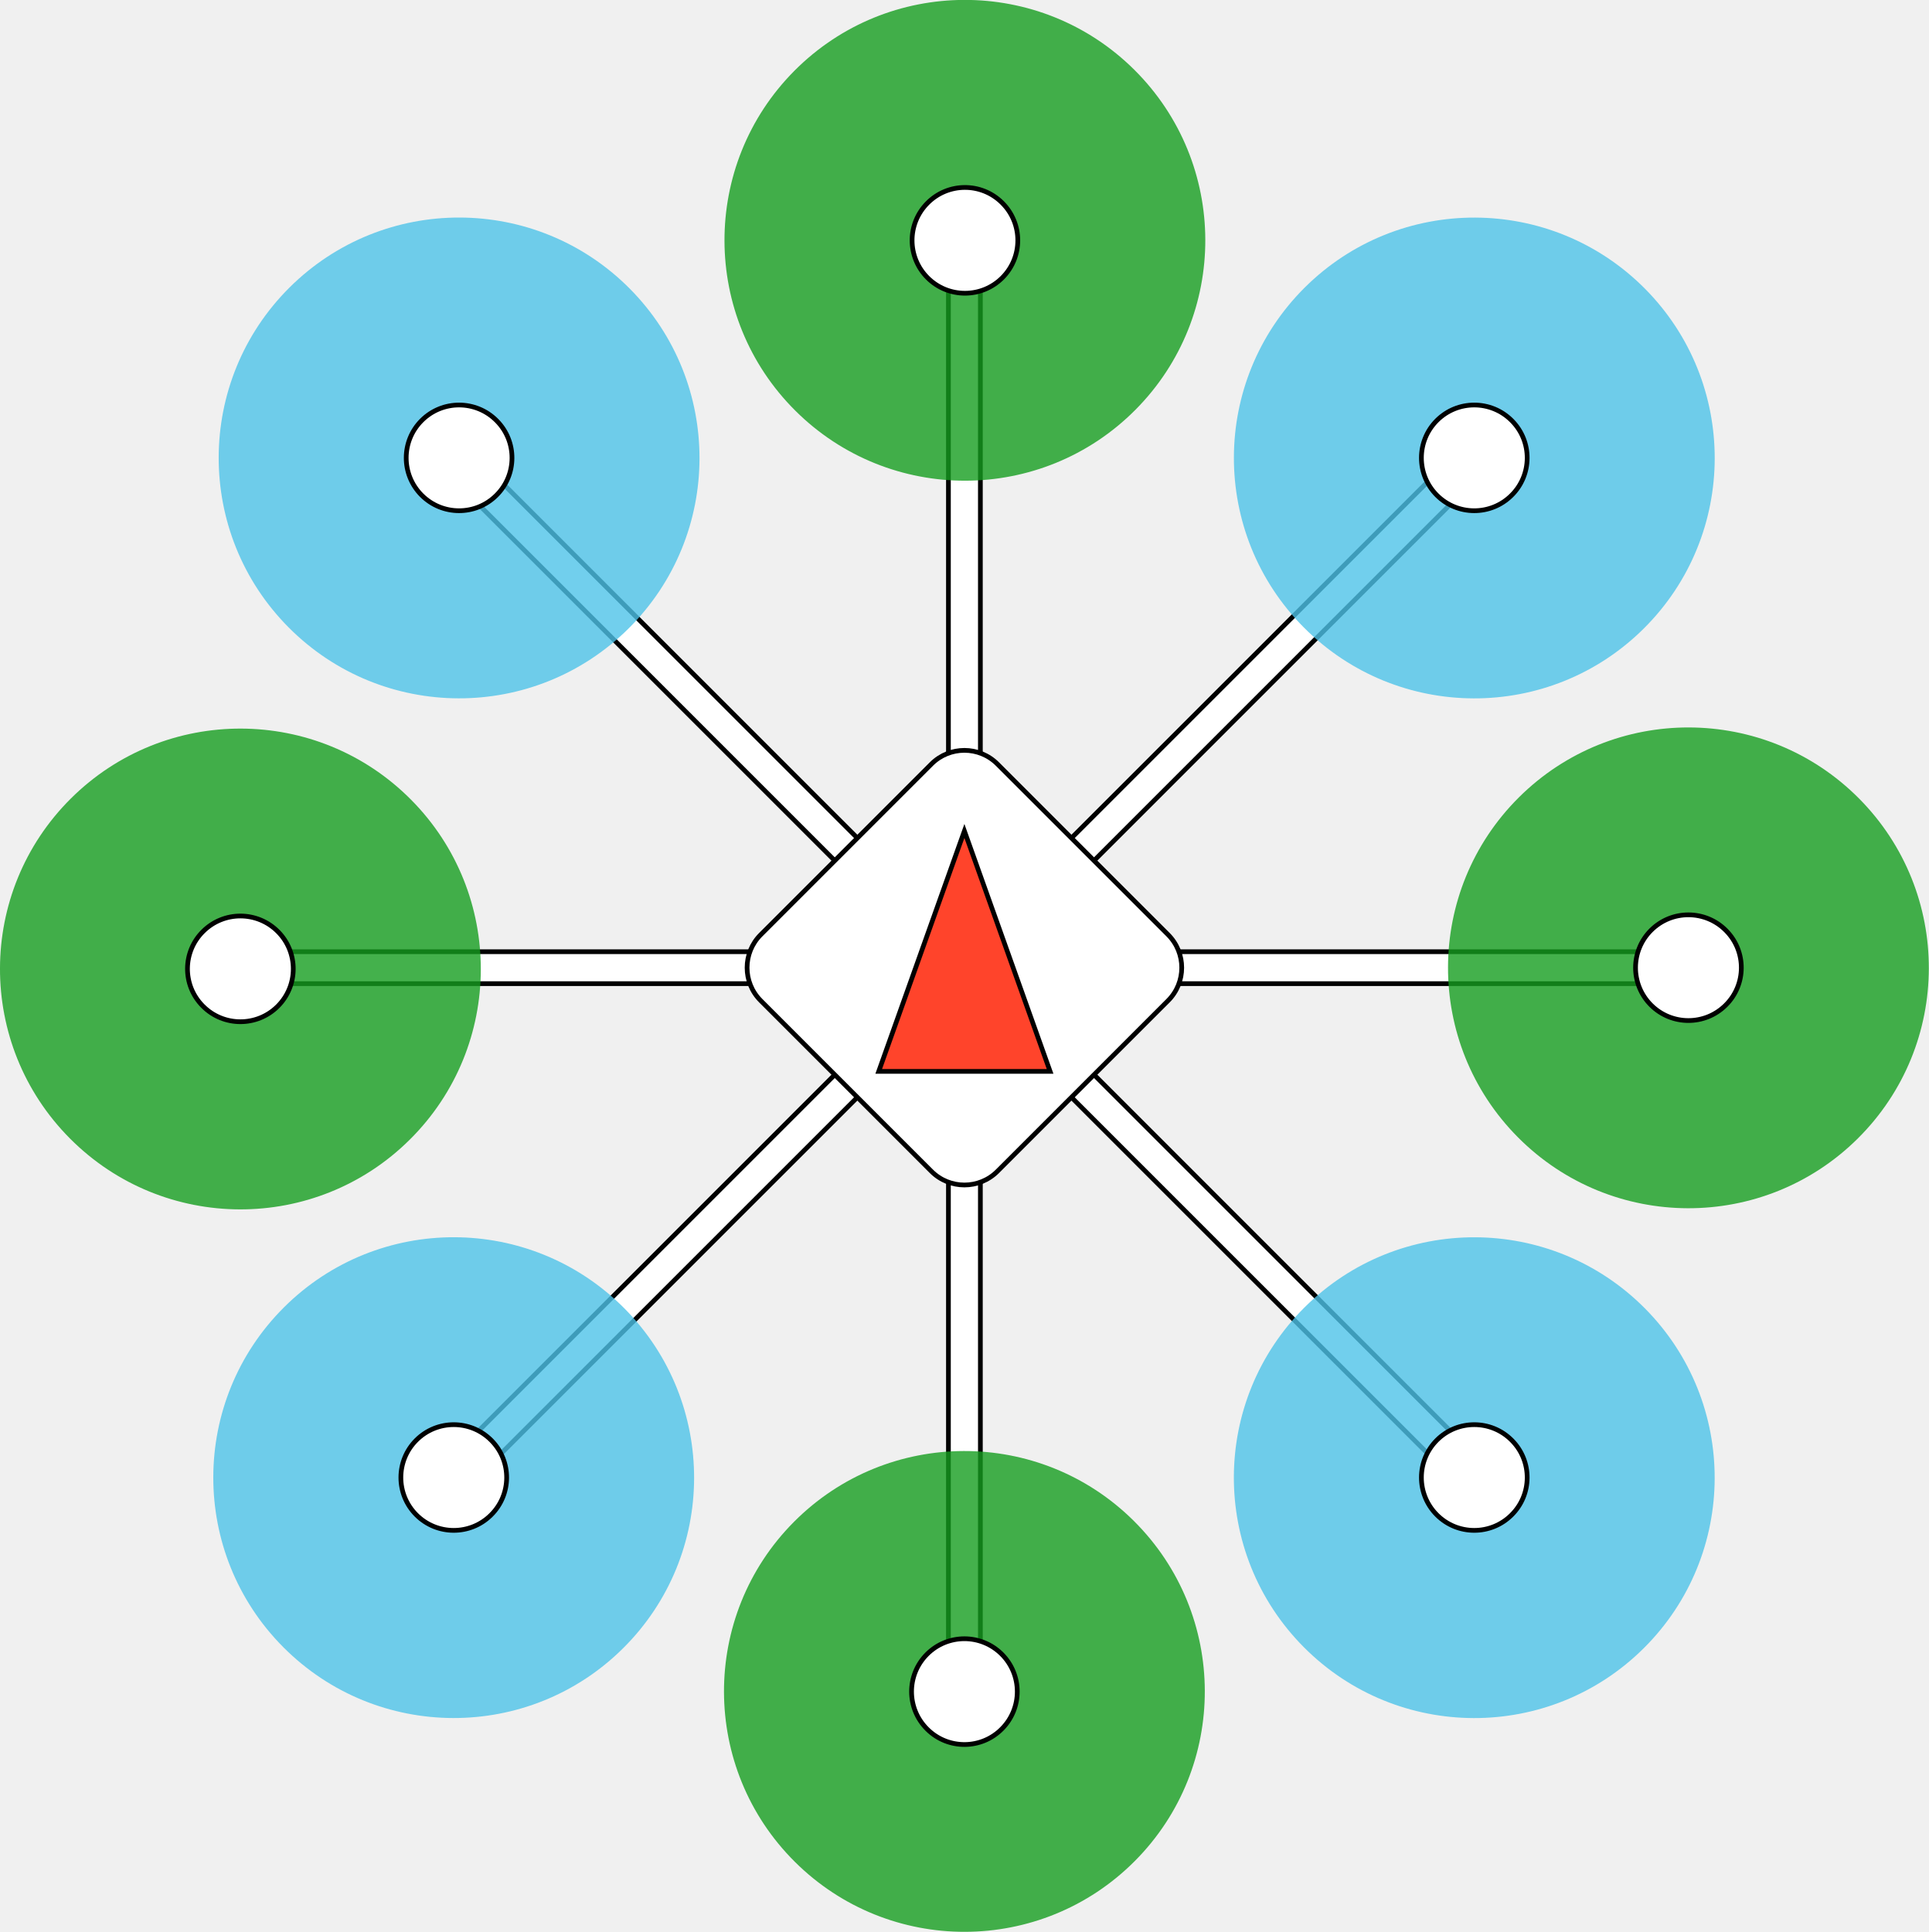
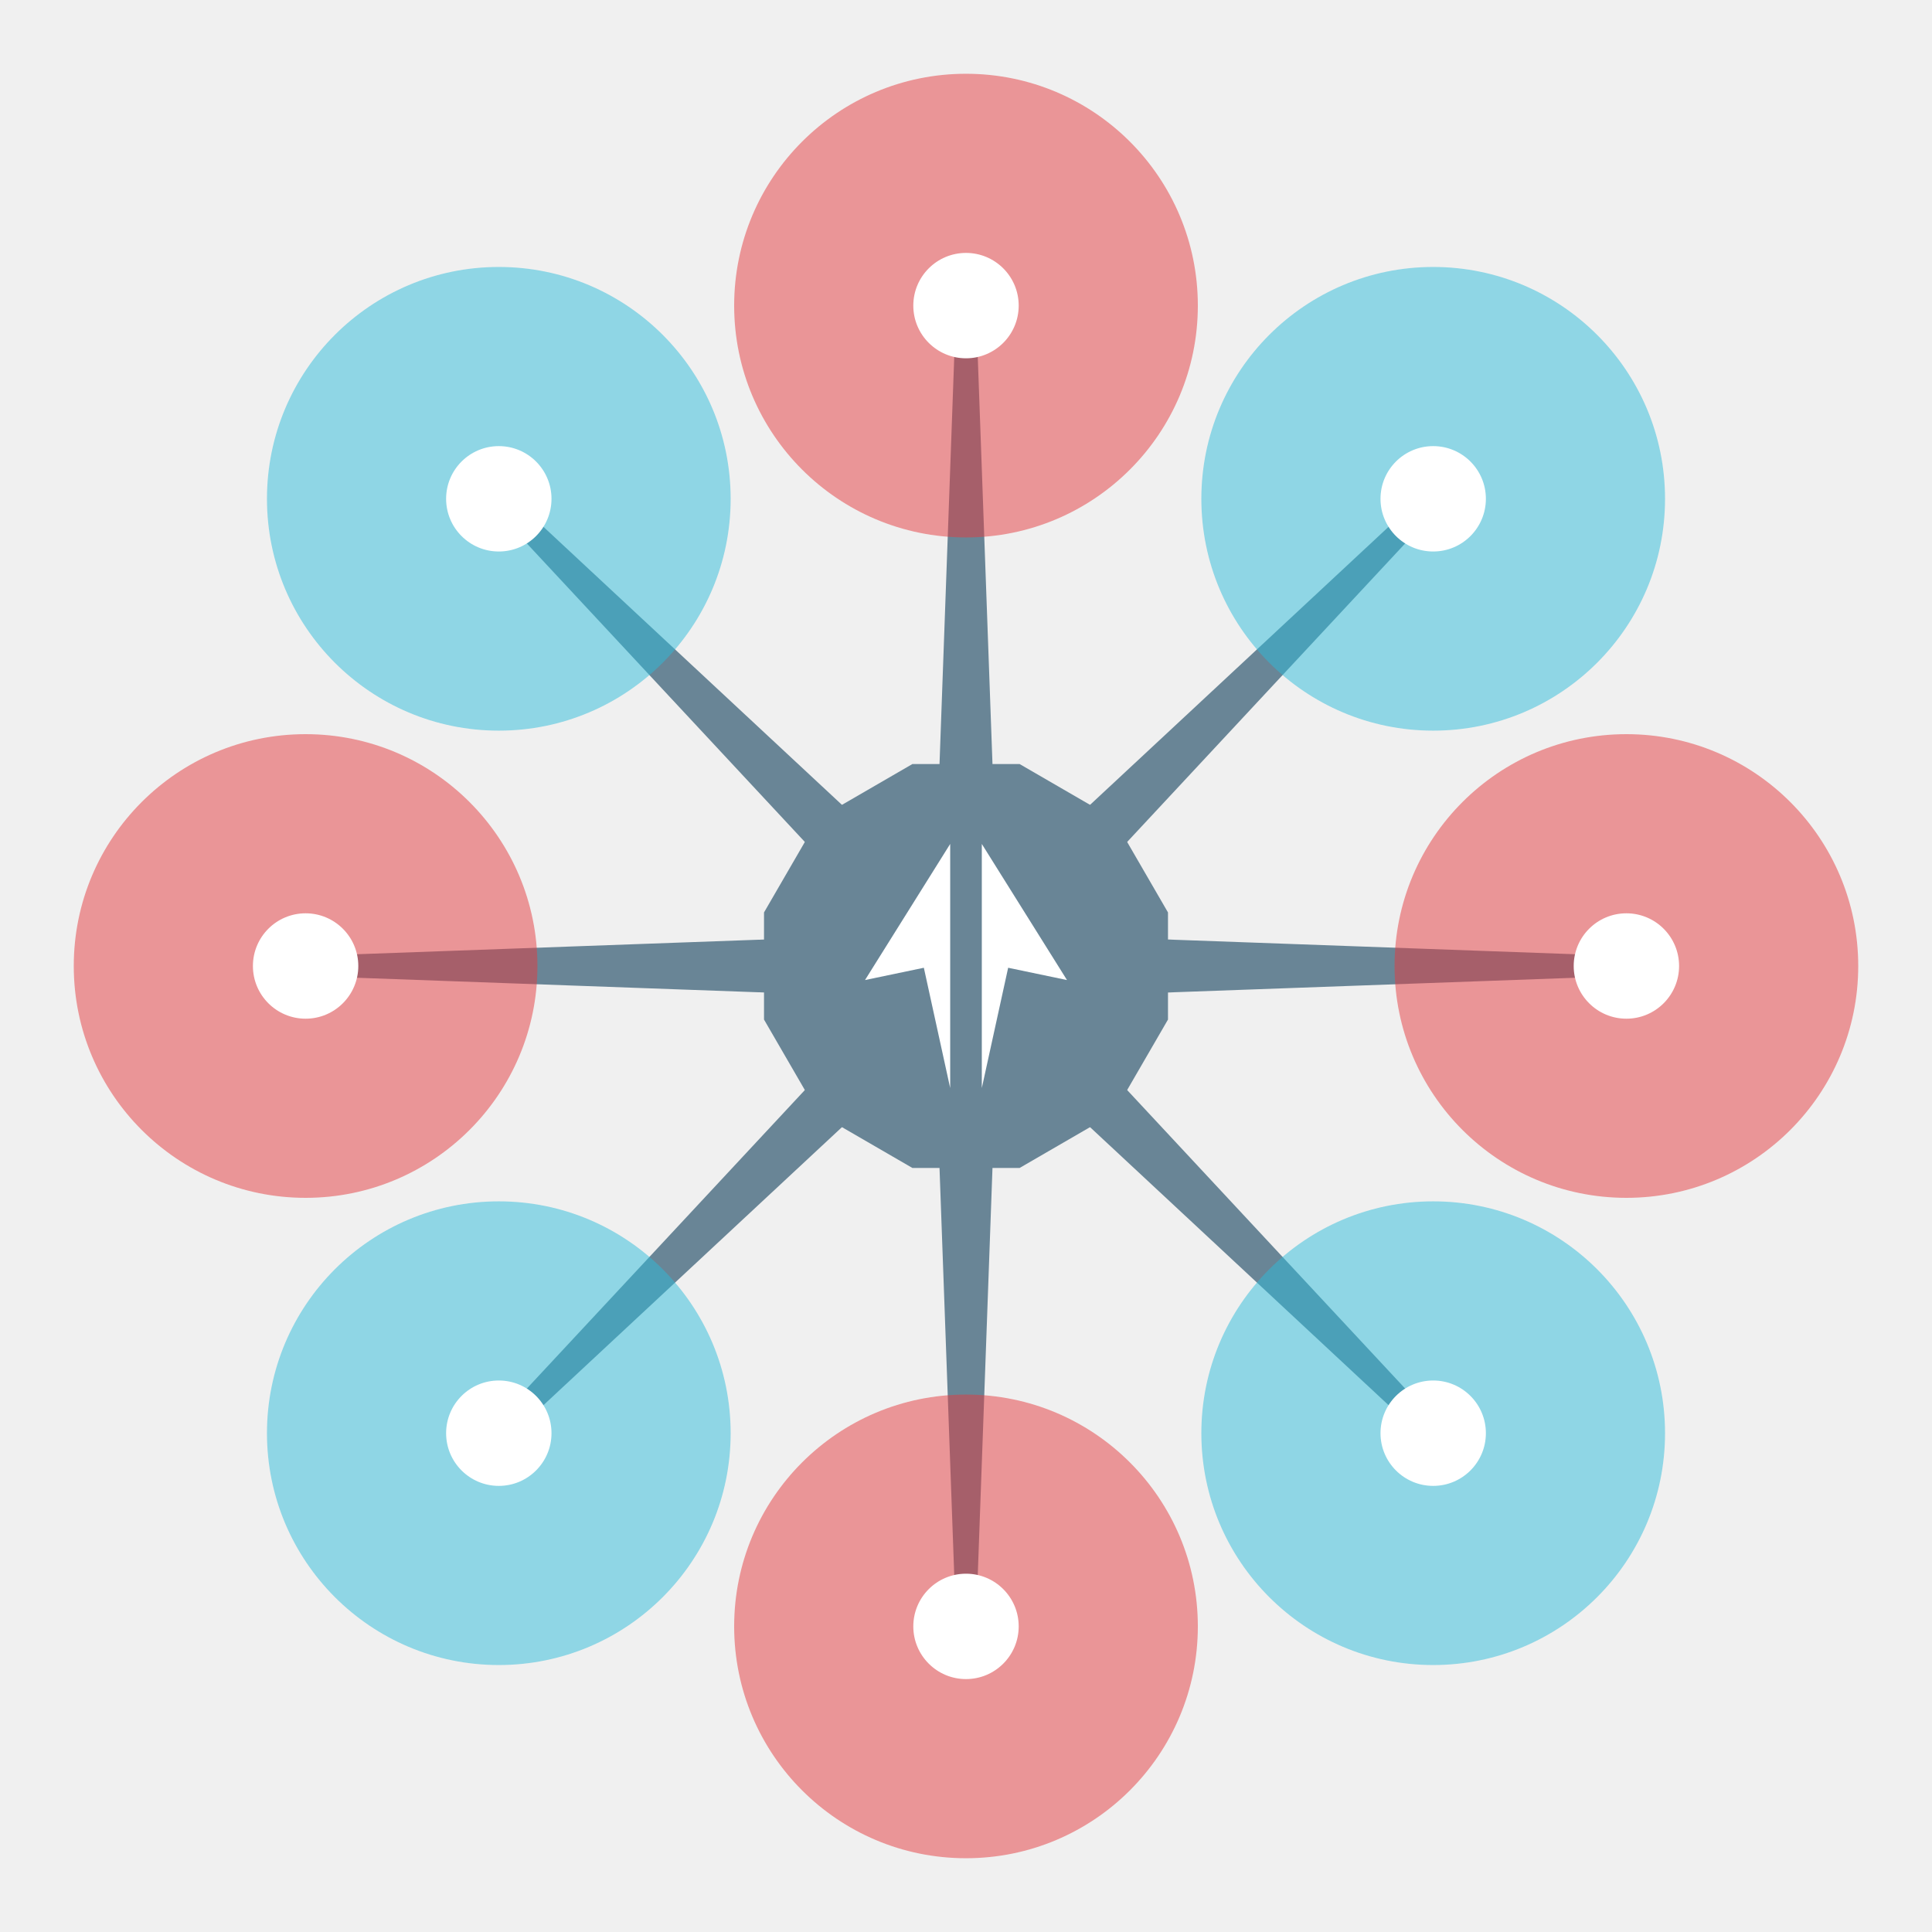
- <svg xmlns="http://www.w3.org/2000/svg" version="1.1" id="draw" x="0px" y="0px" viewBox="0 0 409.161 409.857" enable-background="new 0 0 409.161 409.857" xml:space="preserve">
-   <rect x="201.192" y="51.713" fill="#FFFFFF" stroke="#000000" stroke-miterlimit="10" width="6.777" height="307.144" />
-   <rect x="50.999" y="201.896" fill="#FFFFFF" stroke="#000000" stroke-miterlimit="10" width="307.161" height="6.777" />
-   <rect x="51.009" y="201.897" transform="matrix(0.7071 -0.7071 0.7071 0.7071 -85.2384 204.7872)" fill="#FFFFFF" stroke="#000000" stroke-miterlimit="10" width="307.144" height="6.777" />
-   <rect x="201.192" y="51.704" transform="matrix(0.7071 -0.7071 0.7071 0.7071 -85.2376 204.7867)" fill="#FFFFFF" stroke="#000000" stroke-miterlimit="10" width="6.777" height="307.161" />
-   <path fill="#FFFFFF" stroke="#000000" stroke-miterlimit="10" d="M247.781,212.289l-36.195,36.195  c-3.869,3.869-10.141,3.869-14.009,0l-36.195-36.195c-3.869-3.869-3.869-10.141,0-14.009l36.195-36.195  c3.869-3.869,10.141-3.869,14.009,0l36.195,36.195C251.649,202.149,251.649,208.421,247.781,212.289z" />
-   <polygon fill="#FF442B" stroke="#000000" stroke-miterlimit="10" points="186.403,227.285 204.58,176.285 222.758,227.285 " />
-   <g opacity="0.8">
-     <ellipse transform="matrix(0.7091 -0.7051 0.7051 0.7091 -40.5618 312.2855)" fill="#159E1F" cx="358.165" cy="205.298" rx="50.993" ry="51.004" />
+ <svg xmlns="http://www.w3.org/2000/svg" version="1.1" id="图层_1" x="0px" y="0px" viewBox="0 0 220 220" enable-background="new 0 0 220 220" xml:space="preserve">
+   <g>
+     <path fill="#698596" d="M110,104L110,104c-2,0-3.5-1.6-3.5-3.6l2.3-63.6h2.4l2.3,63.6C113.5,102.4,112,104,110,104z" />
+     <circle opacity="0.5" fill="#E43A3D" cx="110" cy="34.8" r="26.4" />
+     <circle fill="#FFFFFF" cx="110" cy="34.8" r="6" />
+     <path fill="#698596" d="M105.8,105.8L105.8,105.8c-1.4,1.4-3.7,1.4-5-0.1L57.4,59.1l1.7-1.7l46.6,43.4   C107.1,102.1,107.1,104.4,105.8,105.8z" />
+     <circle opacity="0.5" fill="#2EBBD9" cx="56.8" cy="56.8" r="26.4" />
+     <circle fill="#FFFFFF" cx="56.8" cy="56.8" r="6" />
+     <path fill="#698596" d="M104,110L104,110c0,2-1.6,3.5-3.6,3.5l-63.6-2.3v-2.4l63.6-2.3C102.4,106.5,104,108,104,110z" />
+     <circle opacity="0.5" fill="#E43A3D" cx="34.8" cy="110" r="26.4" />
+     <circle fill="#FFFFFF" cx="34.8" cy="110" r="6" />
+     <path fill="#698596" d="M105.8,114.2L105.8,114.2c1.4,1.4,1.4,3.7-0.1,5l-46.6,43.4l-1.7-1.7l43.4-46.6   C102.1,112.9,104.4,112.9,105.8,114.2z" />
+     <circle opacity="0.5" fill="#2EBBD9" cx="56.8" cy="163.2" r="26.4" />
+     <circle fill="#FFFFFF" cx="56.8" cy="163.2" r="6" />
+     <path fill="#698596" d="M110,116L110,116c2,0,3.5,1.6,3.5,3.6l-2.3,63.6h-2.4l-2.3-63.6C106.5,117.6,108,116,110,116z" />
+     <circle opacity="0.5" fill="#E43A3D" cx="110" cy="185.2" r="26.4" />
+     <circle fill="#FFFFFF" cx="110" cy="185.2" r="6" />
+     <path fill="#698596" d="M114.2,114.2L114.2,114.2c1.4-1.4,3.7-1.4,5,0.1l43.4,46.6l-1.7,1.7l-46.6-43.4   C112.9,117.9,112.9,115.6,114.2,114.2z" />
+     <circle opacity="0.5" fill="#2EBBD9" cx="163.2" cy="163.2" r="26.4" />
+     <circle fill="#FFFFFF" cx="163.2" cy="163.2" r="6" />
+     <path fill="#698596" d="M116,110L116,110c0-2,1.6-3.5,3.6-3.5l63.6,2.3v2.4l-63.6,2.3C117.6,113.5,116,112,116,110z" />
+     <circle opacity="0.5" fill="#E43A3D" cx="185.2" cy="110" r="26.4" />
+     <circle fill="#FFFFFF" cx="185.2" cy="110" r="6" />
+     <path fill="#698596" d="M114.2,105.8L114.2,105.8c-1.4-1.4-1.4-3.7,0.1-5l46.6-43.4l1.7,1.7l-43.4,46.6   C117.9,107.1,115.6,107.1,114.2,105.8z" />
+     <circle opacity="0.5" fill="#2EBBD9" cx="163.2" cy="56.8" r="26.4" />
+     <circle fill="#FFFFFF" cx="163.2" cy="56.8" r="6" />
+     <polygon fill="#698596" points="103.9,133 93.2,126.8 87,116.1 87,103.9 93.2,93.2 103.9,87 116.1,87 126.8,93.2 133,103.9    133,116.1 126.8,126.8 116.1,133  " />
+     <g>
+       <polygon fill="#FFFFFF" points="105.2,110.2 108.2,123.9 108.2,96.1 98.5,111.6   " />
+       <polygon fill="#FFFFFF" points="111.8,96.1 111.8,123.9 114.8,110.2 121.5,111.6   " />
+     </g>
  </g>
-   <path fill="#FFFFFF" stroke="#000000" stroke-miterlimit="10" d="M366.101,197.368c-4.374-4.384-11.473-4.393-15.858-0.019  c-4.384,4.374-4.393,11.473-0.019,15.858c4.365,4.375,11.447,4.394,15.835,0.042c4.397-4.335,4.446-11.414,0.111-15.811  C366.147,197.414,366.124,197.391,366.101,197.368z" />
-   <g opacity="0.8">
-     <ellipse transform="matrix(0.7091 -0.7051 0.7051 0.7091 -130.1058 95.767)" fill="#159E1F" cx="51.003" cy="205.554" rx="50.993" ry="51.004" />
-   </g>
-   <path fill="#FFFFFF" stroke="#000000" stroke-miterlimit="10" d="M43.059,213.455c4.374,4.384,11.473,4.393,15.858,0.019  c4.384-4.374,4.393-11.473,0.019-15.858c-4.365-4.375-11.447-4.394-15.835-0.042c-4.397,4.335-4.446,11.414-0.111,15.811  C43.013,213.409,43.036,213.432,43.059,213.455z" />
-   <g opacity="0.8">
-     <ellipse transform="matrix(0.7051 -0.7091 0.7091 0.7051 24.2009 160.1738)" fill="#159E1F" cx="204.691" cy="50.988" rx="50.993" ry="51.004" />
-   </g>
-   <path fill="#FFFFFF" stroke="#000000" stroke-miterlimit="10" d="M212.614,43.055c4.384,4.374,4.393,11.473,0.02,15.858  c-4.374,4.384-11.473,4.393-15.857,0.02c-4.376-4.365-4.395-11.447-0.042-15.835c4.335-4.397,11.414-4.446,15.811-0.111  C212.568,43.009,212.591,43.032,212.614,43.055z" />
-   <g opacity="0.8">
-     <ellipse transform="matrix(0.7051 -0.7091 0.7091 0.7051 -194.1228 250.866)" fill="#159E1F" cx="204.576" cy="358.843" rx="50.993" ry="51.004" />
-   </g>
-   <path fill="#FFFFFF" stroke="#000000" stroke-miterlimit="10" d="M196.663,366.797c-4.384-4.374-4.393-11.473-0.02-15.858  c4.374-4.384,11.473-4.393,15.857-0.02c4.376,4.365,4.395,11.447,0.042,15.835c-4.335,4.397-11.414,4.446-15.811,0.111  C196.709,366.843,196.686,366.82,196.663,366.797z" />
-   <g opacity="0.8">
-     <ellipse transform="matrix(0.7091 -0.7051 0.7051 0.7091 22.4877 248.7881)" fill="#4EC3E8" cx="312.74" cy="97.142" rx="50.993" ry="51.004" />
-   </g>
-   <path fill="#FFFFFF" stroke="#000000" stroke-miterlimit="10" d="M320.675,89.213c-4.374-4.384-11.473-4.393-15.858-0.019  c-4.384,4.374-4.393,11.473-0.019,15.858c4.365,4.375,11.447,4.394,15.835,0.042c4.397-4.335,4.446-11.414,0.111-15.811  C320.721,89.259,320.698,89.236,320.675,89.213z" />
-   <g opacity="0.8">
-     <ellipse transform="matrix(0.7091 -0.7051 0.7051 0.7091 -40.1643 96.9355)" fill="#4EC3E8" cx="97.39" cy="97.141" rx="50.993" ry="51.004" />
-   </g>
-   <path fill="#FFFFFF" stroke="#000000" stroke-miterlimit="10" d="M105.322,89.213c-4.374-4.384-11.473-4.393-15.858-0.019  c-4.384,4.374-4.393,11.473-0.019,15.858c4.365,4.375,11.447,4.394,15.835,0.042c4.397-4.335,4.446-11.414,0.111-15.811  C105.368,89.259,105.345,89.236,105.322,89.213z" />
-   <g opacity="0.8">
-     <ellipse transform="matrix(0.7091 -0.7051 0.7051 0.7091 -130.0422 311.7207)" fill="#4EC3E8" cx="312.741" cy="313.453" rx="50.993" ry="51.004" />
-   </g>
-   <path fill="#FFFFFF" stroke="#000000" stroke-miterlimit="10" d="M320.675,305.523c-4.374-4.384-11.473-4.393-15.858-0.019  c-4.384,4.374-4.393,11.473-0.019,15.858c4.365,4.375,11.447,4.394,15.835,0.042c4.397-4.335,4.446-11.414,0.111-15.811  C320.721,305.569,320.698,305.546,320.675,305.523z" />
-   <g opacity="0.8">
-     <ellipse transform="matrix(0.7091 -0.7051 0.7051 0.7091 -193.0249 159.0664)" fill="#4EC3E8" cx="96.254" cy="313.452" rx="50.993" ry="51.004" />
-   </g>
-   <path fill="#FFFFFF" stroke="#000000" stroke-miterlimit="10" d="M104.189,305.523c-4.374-4.384-11.473-4.393-15.858-0.019  c-4.384,4.374-4.393,11.473-0.019,15.858c4.365,4.375,11.447,4.394,15.835,0.042c4.397-4.335,4.446-11.414,0.111-15.811  C104.235,305.569,104.212,305.546,104.189,305.523z" />
</svg>
